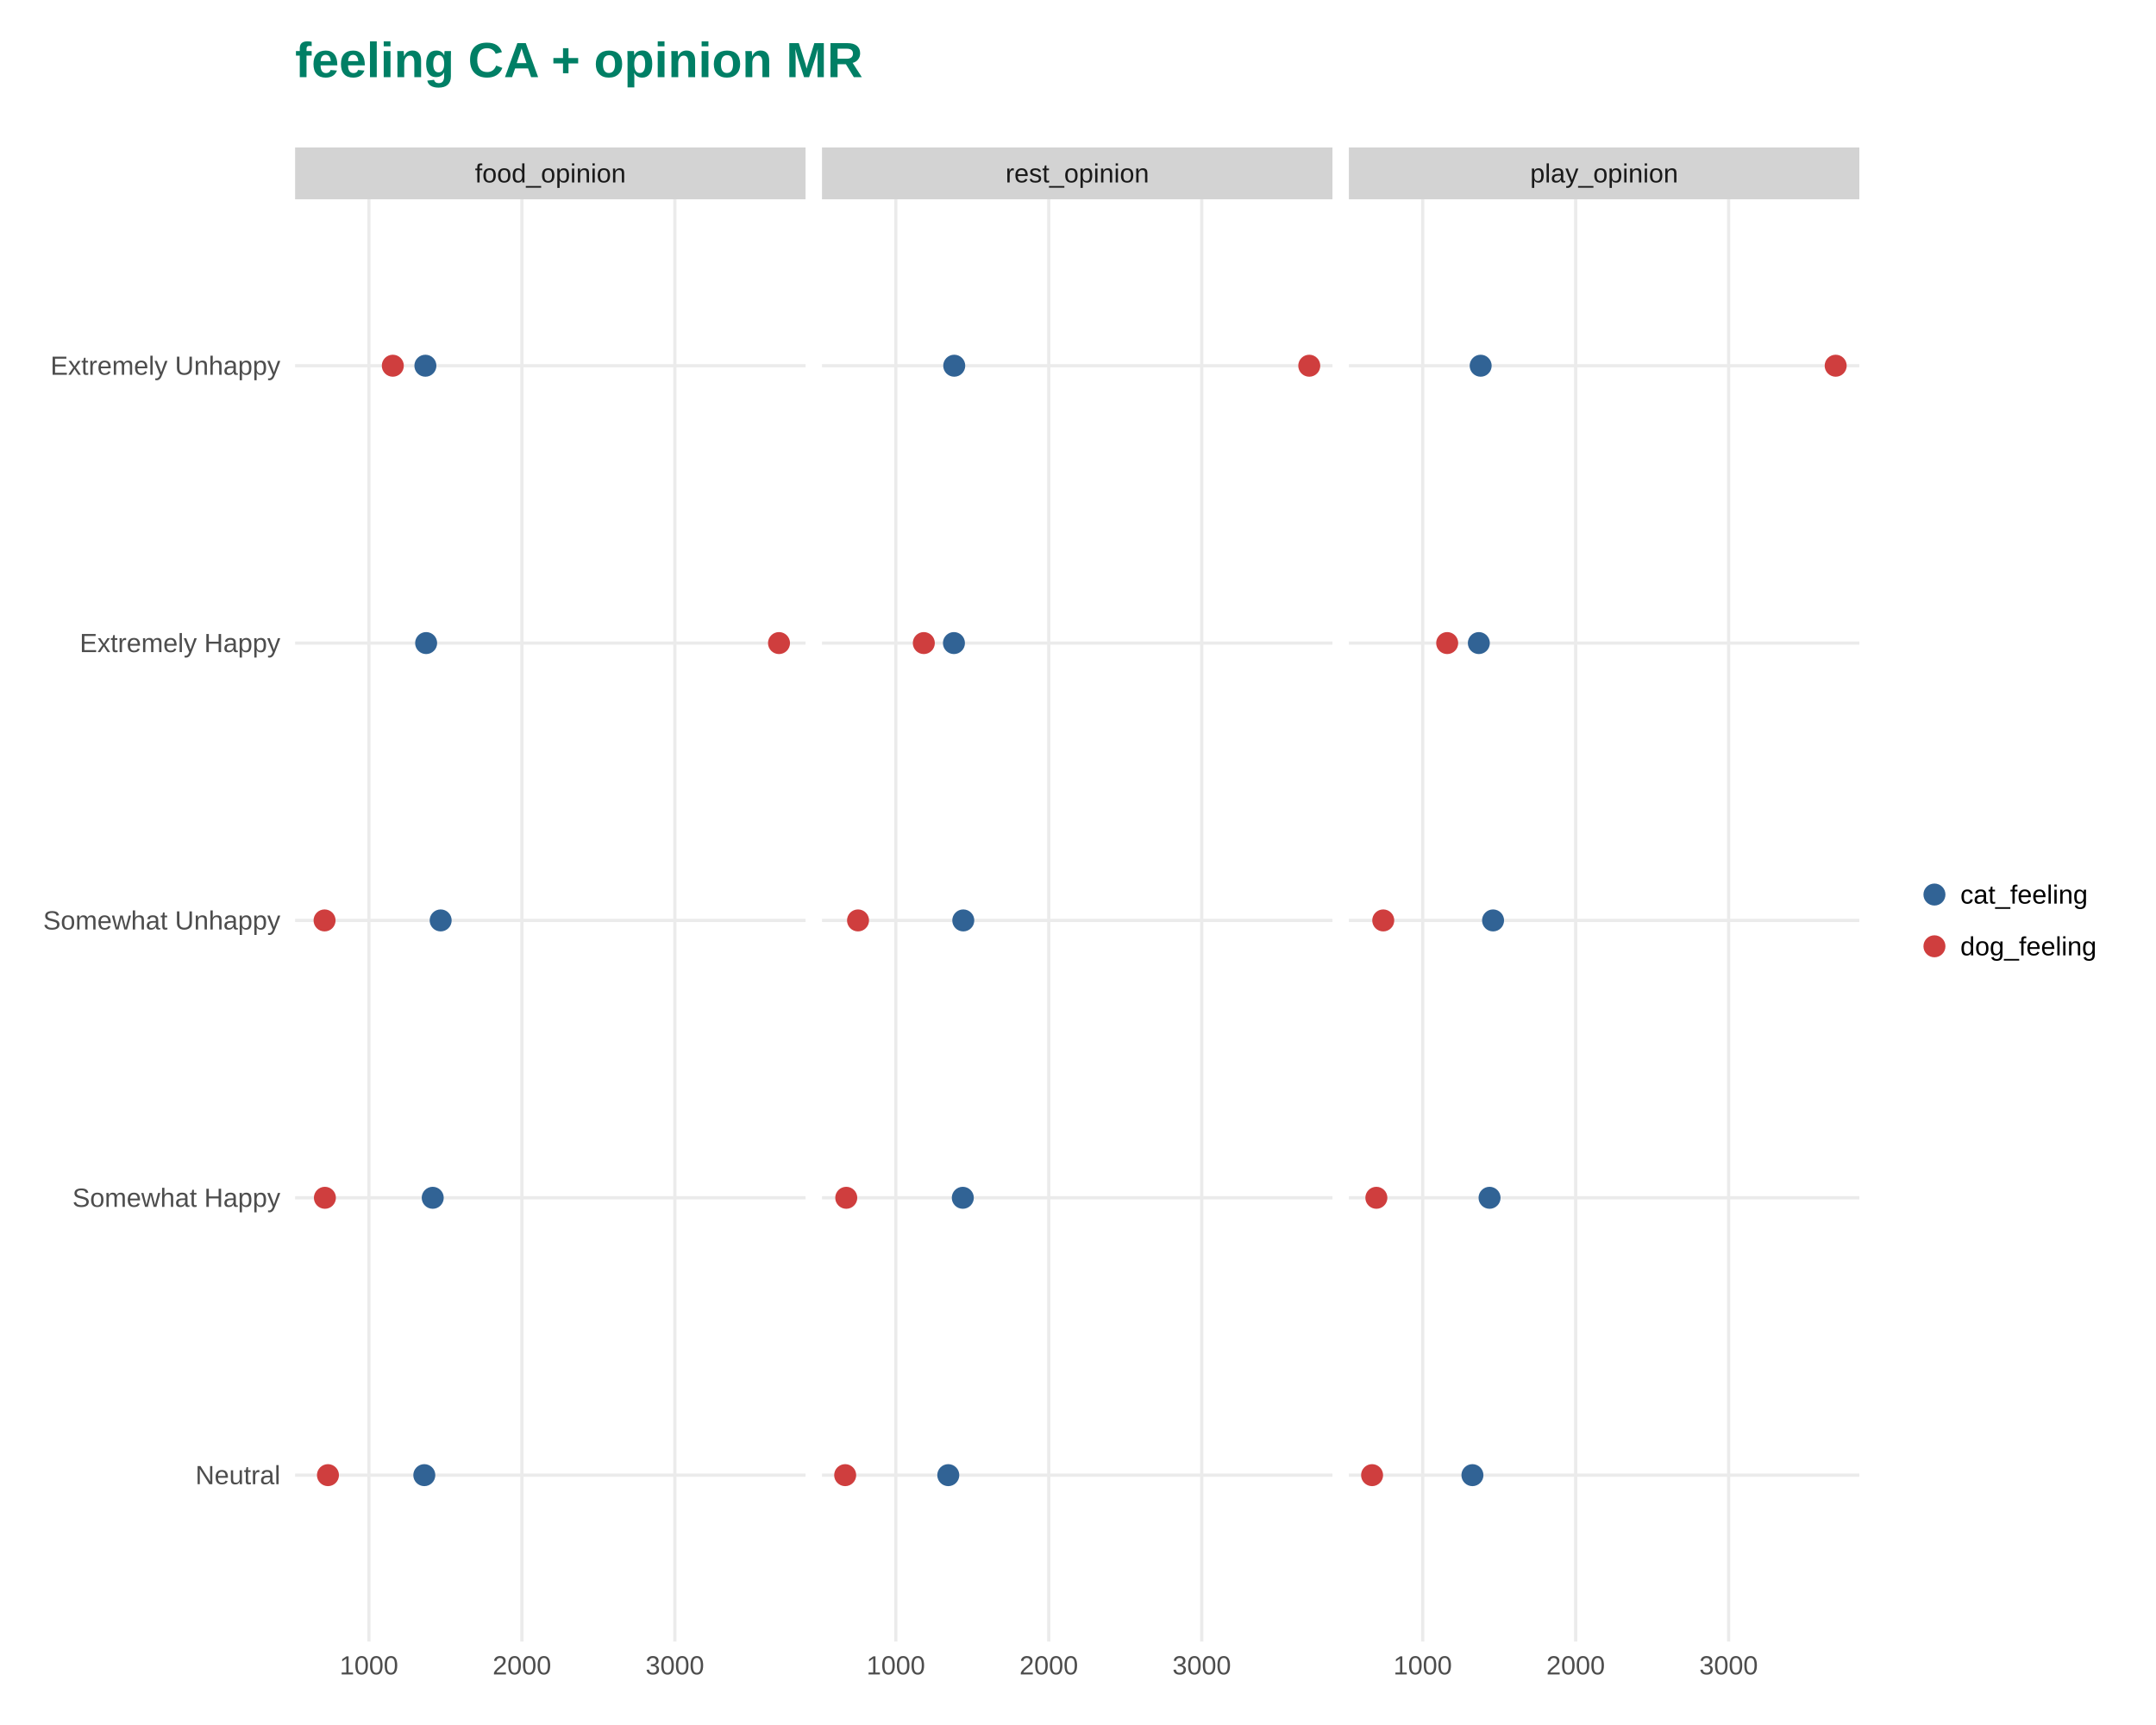
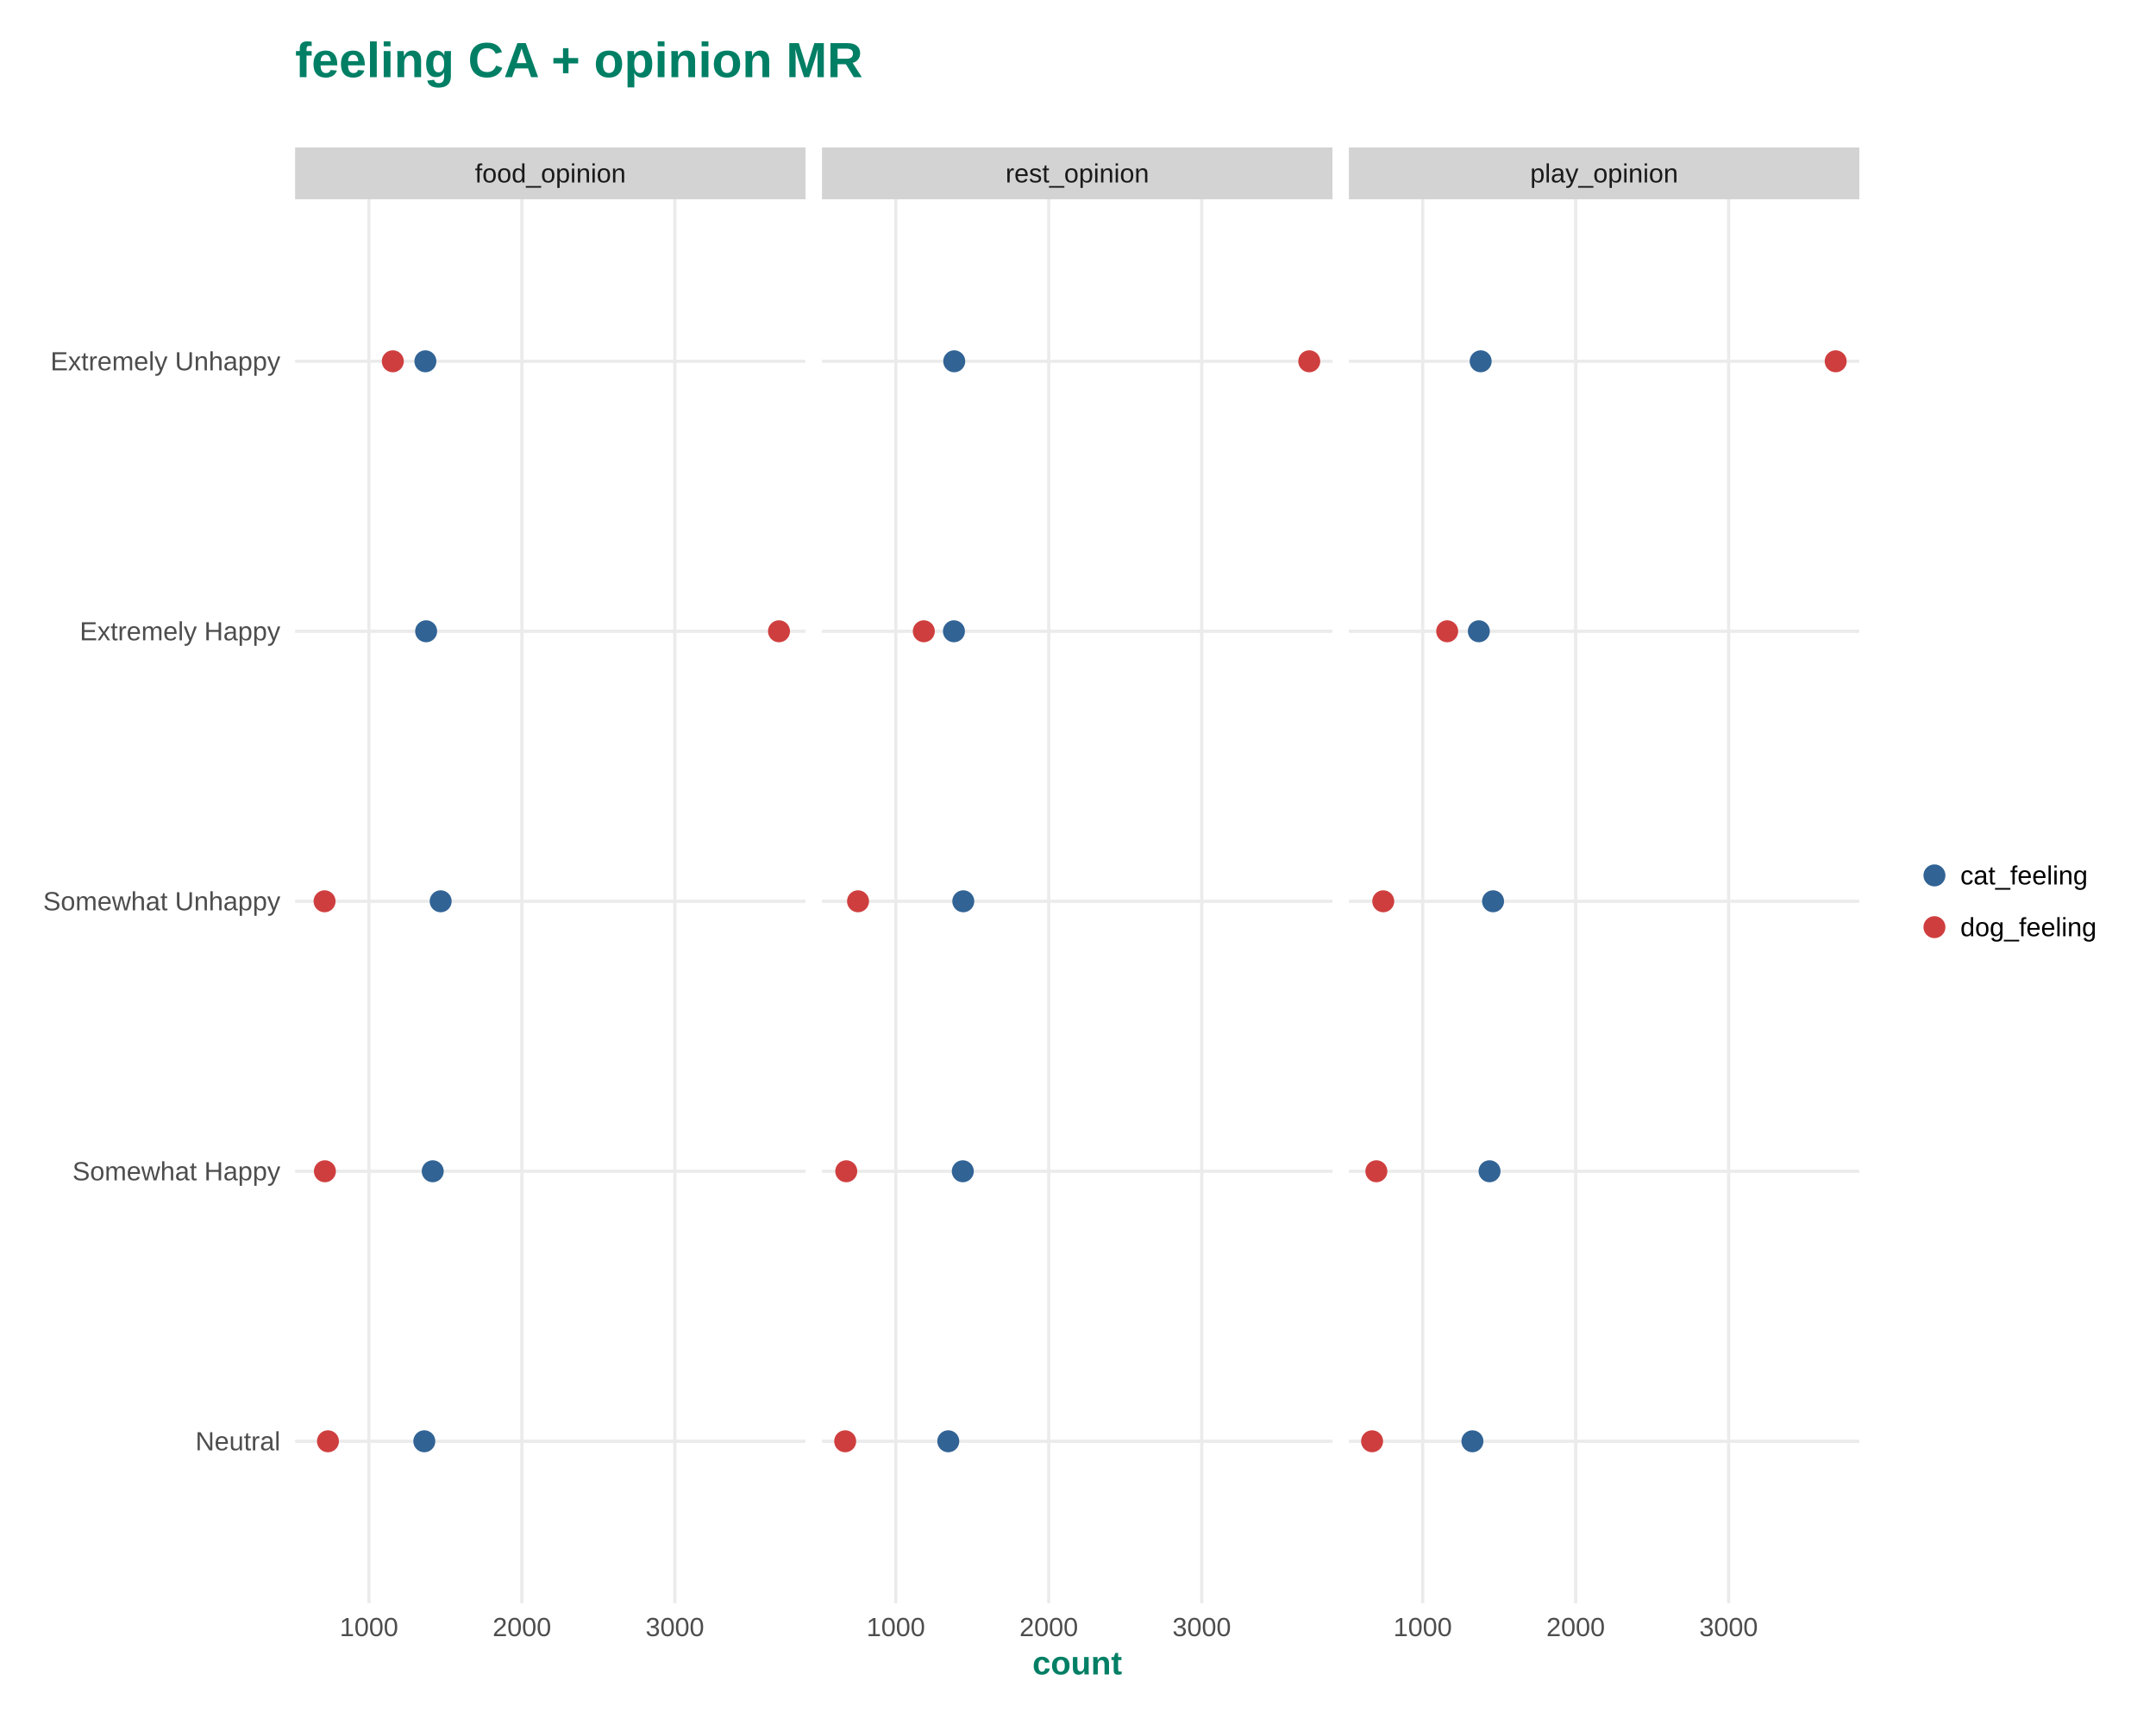
<svg xmlns="http://www.w3.org/2000/svg" viewBox="0 0 720.00 576.00">
  <defs>
    <style type="text/css">
    line, polyline, polygon, path, rect, circle {
      fill: none;
      stroke: #000000;
      stroke-linecap: round;
      stroke-linejoin: round;
      stroke-miterlimit: 10.00;
    }
  </style>
  </defs>
  <rect width="100%" height="100%" style="stroke: none; fill: #FFFFFF;" />
  <defs>
-     <clipPath id="cpOTguNTV8MjY5LjAzfDU0OC4xNHw2Ni41NQ==">
-       <rect x="98.55" y="66.55" width="170.47" height="481.59" />
+     <clipPath id="cpOTguNTV8MjY5LjAzfDUzNS4zNXw2Ni41NQ==">
+       <rect x="98.55" y="66.55" width="170.47" height="468.80" />
    </clipPath>
  </defs>
-   <polyline points="98.55,492.57 269.03,492.57 " style="stroke-width: 1.07; stroke: #EBEBEB; stroke-linecap: butt;" clip-path="url(#cpOTguNTV8MjY5LjAzfDU0OC4xNHw2Ni41NQ==)" />
-   <polyline points="98.55,399.96 269.03,399.96 " style="stroke-width: 1.07; stroke: #EBEBEB; stroke-linecap: butt;" clip-path="url(#cpOTguNTV8MjY5LjAzfDU0OC4xNHw2Ni41NQ==)" />
-   <polyline points="98.55,307.34 269.03,307.34 " style="stroke-width: 1.07; stroke: #EBEBEB; stroke-linecap: butt;" clip-path="url(#cpOTguNTV8MjY5LjAzfDU0OC4xNHw2Ni41NQ==)" />
-   <polyline points="98.55,214.73 269.03,214.73 " style="stroke-width: 1.07; stroke: #EBEBEB; stroke-linecap: butt;" clip-path="url(#cpOTguNTV8MjY5LjAzfDU0OC4xNHw2Ni41NQ==)" />
-   <polyline points="98.55,122.12 269.03,122.12 " style="stroke-width: 1.07; stroke: #EBEBEB; stroke-linecap: butt;" clip-path="url(#cpOTguNTV8MjY5LjAzfDU0OC4xNHw2Ni41NQ==)" />
-   <polyline points="123.21,548.14 123.21,66.55 " style="stroke-width: 1.07; stroke: #EBEBEB; stroke-linecap: butt;" clip-path="url(#cpOTguNTV8MjY5LjAzfDU0OC4xNHw2Ni41NQ==)" />
-   <polyline points="174.29,548.14 174.29,66.55 " style="stroke-width: 1.07; stroke: #EBEBEB; stroke-linecap: butt;" clip-path="url(#cpOTguNTV8MjY5LjAzfDU0OC4xNHw2Ni41NQ==)" />
-   <polyline points="225.37,548.14 225.37,66.55 " style="stroke-width: 1.07; stroke: #EBEBEB; stroke-linecap: butt;" clip-path="url(#cpOTguNTV8MjY5LjAzfDU0OC4xNHw2Ni41NQ==)" />
-   <circle cx="142.31" cy="214.73" r="2.49pt" style="stroke-width: 0.71; stroke: #316395; fill: #316395;" clip-path="url(#cpOTguNTV8MjY5LjAzfDU0OC4xNHw2Ni41NQ==)" />
-   <circle cx="260.15" cy="214.73" r="2.49pt" style="stroke-width: 0.71; stroke: #CF3E3E; fill: #CF3E3E;" clip-path="url(#cpOTguNTV8MjY5LjAzfDU0OC4xNHw2Ni41NQ==)" />
-   <circle cx="144.51" cy="399.96" r="2.49pt" style="stroke-width: 0.71; stroke: #316395; fill: #316395;" clip-path="url(#cpOTguNTV8MjY5LjAzfDU0OC4xNHw2Ni41NQ==)" />
-   <circle cx="108.50" cy="399.96" r="2.49pt" style="stroke-width: 0.71; stroke: #CF3E3E; fill: #CF3E3E;" clip-path="url(#cpOTguNTV8MjY5LjAzfDU0OC4xNHw2Ni41NQ==)" />
-   <circle cx="141.70" cy="492.57" r="2.49pt" style="stroke-width: 0.71; stroke: #316395; fill: #316395;" clip-path="url(#cpOTguNTV8MjY5LjAzfDU0OC4xNHw2Ni41NQ==)" />
-   <circle cx="109.52" cy="492.57" r="2.49pt" style="stroke-width: 0.71; stroke: #CF3E3E; fill: #CF3E3E;" clip-path="url(#cpOTguNTV8MjY5LjAzfDU0OC4xNHw2Ni41NQ==)" />
-   <circle cx="147.16" cy="307.34" r="2.49pt" style="stroke-width: 0.71; stroke: #316395; fill: #316395;" clip-path="url(#cpOTguNTV8MjY5LjAzfDU0OC4xNHw2Ni41NQ==)" />
-   <circle cx="108.39" cy="307.34" r="2.49pt" style="stroke-width: 0.71; stroke: #CF3E3E; fill: #CF3E3E;" clip-path="url(#cpOTguNTV8MjY5LjAzfDU0OC4xNHw2Ni41NQ==)" />
-   <circle cx="142.06" cy="122.12" r="2.49pt" style="stroke-width: 0.71; stroke: #316395; fill: #316395;" clip-path="url(#cpOTguNTV8MjY5LjAzfDU0OC4xNHw2Ni41NQ==)" />
-   <circle cx="131.18" cy="122.12" r="2.49pt" style="stroke-width: 0.71; stroke: #CF3E3E; fill: #CF3E3E;" clip-path="url(#cpOTguNTV8MjY5LjAzfDU0OC4xNHw2Ni41NQ==)" />
+   <polyline points="98.55,481.26 269.03,481.26 " style="stroke-width: 1.07; stroke: #EBEBEB; stroke-linecap: butt;" clip-path="url(#cpOTguNTV8MjY5LjAzfDUzNS4zNXw2Ni41NQ==)" />
+   <polyline points="98.55,391.10 269.03,391.10 " style="stroke-width: 1.07; stroke: #EBEBEB; stroke-linecap: butt;" clip-path="url(#cpOTguNTV8MjY5LjAzfDUzNS4zNXw2Ni41NQ==)" />
+   <polyline points="98.55,300.95 269.03,300.95 " style="stroke-width: 1.07; stroke: #EBEBEB; stroke-linecap: butt;" clip-path="url(#cpOTguNTV8MjY5LjAzfDUzNS4zNXw2Ni41NQ==)" />
+   <polyline points="98.55,210.79 269.03,210.79 " style="stroke-width: 1.07; stroke: #EBEBEB; stroke-linecap: butt;" clip-path="url(#cpOTguNTV8MjY5LjAzfDUzNS4zNXw2Ni41NQ==)" />
+   <polyline points="98.55,120.64 269.03,120.64 " style="stroke-width: 1.07; stroke: #EBEBEB; stroke-linecap: butt;" clip-path="url(#cpOTguNTV8MjY5LjAzfDUzNS4zNXw2Ni41NQ==)" />
+   <polyline points="123.21,535.35 123.21,66.55 " style="stroke-width: 1.07; stroke: #EBEBEB; stroke-linecap: butt;" clip-path="url(#cpOTguNTV8MjY5LjAzfDUzNS4zNXw2Ni41NQ==)" />
+   <polyline points="174.29,535.35 174.29,66.55 " style="stroke-width: 1.07; stroke: #EBEBEB; stroke-linecap: butt;" clip-path="url(#cpOTguNTV8MjY5LjAzfDUzNS4zNXw2Ni41NQ==)" />
+   <polyline points="225.37,535.35 225.37,66.55 " style="stroke-width: 1.07; stroke: #EBEBEB; stroke-linecap: butt;" clip-path="url(#cpOTguNTV8MjY5LjAzfDUzNS4zNXw2Ni41NQ==)" />
+   <circle cx="142.31" cy="210.79" r="2.49pt" style="stroke-width: 0.71; stroke: #316395; fill: #316395;" clip-path="url(#cpOTguNTV8MjY5LjAzfDUzNS4zNXw2Ni41NQ==)" />
+   <circle cx="260.15" cy="210.79" r="2.49pt" style="stroke-width: 0.71; stroke: #CF3E3E; fill: #CF3E3E;" clip-path="url(#cpOTguNTV8MjY5LjAzfDUzNS4zNXw2Ni41NQ==)" />
+   <circle cx="144.51" cy="391.10" r="2.49pt" style="stroke-width: 0.71; stroke: #316395; fill: #316395;" clip-path="url(#cpOTguNTV8MjY5LjAzfDUzNS4zNXw2Ni41NQ==)" />
+   <circle cx="108.50" cy="391.10" r="2.49pt" style="stroke-width: 0.71; stroke: #CF3E3E; fill: #CF3E3E;" clip-path="url(#cpOTguNTV8MjY5LjAzfDUzNS4zNXw2Ni41NQ==)" />
+   <circle cx="141.70" cy="481.26" r="2.49pt" style="stroke-width: 0.71; stroke: #316395; fill: #316395;" clip-path="url(#cpOTguNTV8MjY5LjAzfDUzNS4zNXw2Ni41NQ==)" />
+   <circle cx="109.52" cy="481.26" r="2.49pt" style="stroke-width: 0.71; stroke: #CF3E3E; fill: #CF3E3E;" clip-path="url(#cpOTguNTV8MjY5LjAzfDUzNS4zNXw2Ni41NQ==)" />
+   <circle cx="147.16" cy="300.95" r="2.49pt" style="stroke-width: 0.71; stroke: #316395; fill: #316395;" clip-path="url(#cpOTguNTV8MjY5LjAzfDUzNS4zNXw2Ni41NQ==)" />
+   <circle cx="108.39" cy="300.95" r="2.49pt" style="stroke-width: 0.71; stroke: #CF3E3E; fill: #CF3E3E;" clip-path="url(#cpOTguNTV8MjY5LjAzfDUzNS4zNXw2Ni41NQ==)" />
+   <circle cx="142.06" cy="120.64" r="2.49pt" style="stroke-width: 0.71; stroke: #316395; fill: #316395;" clip-path="url(#cpOTguNTV8MjY5LjAzfDUzNS4zNXw2Ni41NQ==)" />
+   <circle cx="131.18" cy="120.64" r="2.49pt" style="stroke-width: 0.71; stroke: #CF3E3E; fill: #CF3E3E;" clip-path="url(#cpOTguNTV8MjY5LjAzfDUzNS4zNXw2Ni41NQ==)" />
  <defs>
    <clipPath id="cpMC4wMHw3MjAuMDB8NTc2LjAwfDAuMDA=">
      <rect x="0.00" y="0.00" width="720.00" height="576.00" />
    </clipPath>
  </defs>
  <defs>
-     <clipPath id="cpMjc0LjUwfDQ0NC45OHw1NDguMTR8NjYuNTU=">
-       <rect x="274.50" y="66.55" width="170.47" height="481.59" />
+     <clipPath id="cpMjc0LjUwfDQ0NC45OHw1MzUuMzV8NjYuNTU=">
+       <rect x="274.50" y="66.55" width="170.47" height="468.80" />
    </clipPath>
  </defs>
-   <polyline points="274.50,492.57 444.98,492.57 " style="stroke-width: 1.07; stroke: #EBEBEB; stroke-linecap: butt;" clip-path="url(#cpMjc0LjUwfDQ0NC45OHw1NDguMTR8NjYuNTU=)" />
-   <polyline points="274.50,399.96 444.98,399.96 " style="stroke-width: 1.07; stroke: #EBEBEB; stroke-linecap: butt;" clip-path="url(#cpMjc0LjUwfDQ0NC45OHw1NDguMTR8NjYuNTU=)" />
-   <polyline points="274.50,307.34 444.98,307.34 " style="stroke-width: 1.07; stroke: #EBEBEB; stroke-linecap: butt;" clip-path="url(#cpMjc0LjUwfDQ0NC45OHw1NDguMTR8NjYuNTU=)" />
-   <polyline points="274.50,214.73 444.98,214.73 " style="stroke-width: 1.07; stroke: #EBEBEB; stroke-linecap: butt;" clip-path="url(#cpMjc0LjUwfDQ0NC45OHw1NDguMTR8NjYuNTU=)" />
-   <polyline points="274.50,122.12 444.98,122.12 " style="stroke-width: 1.07; stroke: #EBEBEB; stroke-linecap: butt;" clip-path="url(#cpMjc0LjUwfDQ0NC45OHw1NDguMTR8NjYuNTU=)" />
-   <polyline points="299.16,548.14 299.16,66.55 " style="stroke-width: 1.07; stroke: #EBEBEB; stroke-linecap: butt;" clip-path="url(#cpMjc0LjUwfDQ0NC45OHw1NDguMTR8NjYuNTU=)" />
-   <polyline points="350.24,548.14 350.24,66.55 " style="stroke-width: 1.07; stroke: #EBEBEB; stroke-linecap: butt;" clip-path="url(#cpMjc0LjUwfDQ0NC45OHw1NDguMTR8NjYuNTU=)" />
-   <polyline points="401.32,548.14 401.32,66.55 " style="stroke-width: 1.07; stroke: #EBEBEB; stroke-linecap: butt;" clip-path="url(#cpMjc0LjUwfDQ0NC45OHw1NDguMTR8NjYuNTU=)" />
-   <circle cx="318.57" cy="214.73" r="2.49pt" style="stroke-width: 0.71; stroke: #316395; fill: #316395;" clip-path="url(#cpMjc0LjUwfDQ0NC45OHw1NDguMTR8NjYuNTU=)" />
-   <circle cx="308.51" cy="214.73" r="2.49pt" style="stroke-width: 0.71; stroke: #CF3E3E; fill: #CF3E3E;" clip-path="url(#cpMjc0LjUwfDQ0NC45OHw1NDguMTR8NjYuNTU=)" />
-   <circle cx="321.53" cy="399.96" r="2.49pt" style="stroke-width: 0.71; stroke: #316395; fill: #316395;" clip-path="url(#cpMjc0LjUwfDQ0NC45OHw1NDguMTR8NjYuNTU=)" />
-   <circle cx="282.61" cy="399.96" r="2.49pt" style="stroke-width: 0.71; stroke: #CF3E3E; fill: #CF3E3E;" clip-path="url(#cpMjc0LjUwfDQ0NC45OHw1NDguMTR8NjYuNTU=)" />
-   <circle cx="316.68" cy="492.57" r="2.49pt" style="stroke-width: 0.71; stroke: #316395; fill: #316395;" clip-path="url(#cpMjc0LjUwfDQ0NC45OHw1NDguMTR8NjYuNTU=)" />
-   <circle cx="282.25" cy="492.57" r="2.49pt" style="stroke-width: 0.71; stroke: #CF3E3E; fill: #CF3E3E;" clip-path="url(#cpMjc0LjUwfDQ0NC45OHw1NDguMTR8NjYuNTU=)" />
-   <circle cx="321.69" cy="307.34" r="2.49pt" style="stroke-width: 0.71; stroke: #316395; fill: #316395;" clip-path="url(#cpMjc0LjUwfDQ0NC45OHw1NDguMTR8NjYuNTU=)" />
-   <circle cx="286.54" cy="307.34" r="2.49pt" style="stroke-width: 0.71; stroke: #CF3E3E; fill: #CF3E3E;" clip-path="url(#cpMjc0LjUwfDQ0NC45OHw1NDguMTR8NjYuNTU=)" />
-   <circle cx="318.67" cy="122.12" r="2.49pt" style="stroke-width: 0.71; stroke: #316395; fill: #316395;" clip-path="url(#cpMjc0LjUwfDQ0NC45OHw1NDguMTR8NjYuNTU=)" />
-   <circle cx="437.23" cy="122.12" r="2.49pt" style="stroke-width: 0.71; stroke: #CF3E3E; fill: #CF3E3E;" clip-path="url(#cpMjc0LjUwfDQ0NC45OHw1NDguMTR8NjYuNTU=)" />
+   <polyline points="274.50,481.26 444.98,481.26 " style="stroke-width: 1.07; stroke: #EBEBEB; stroke-linecap: butt;" clip-path="url(#cpMjc0LjUwfDQ0NC45OHw1MzUuMzV8NjYuNTU=)" />
+   <polyline points="274.50,391.10 444.98,391.10 " style="stroke-width: 1.07; stroke: #EBEBEB; stroke-linecap: butt;" clip-path="url(#cpMjc0LjUwfDQ0NC45OHw1MzUuMzV8NjYuNTU=)" />
+   <polyline points="274.50,300.95 444.98,300.95 " style="stroke-width: 1.07; stroke: #EBEBEB; stroke-linecap: butt;" clip-path="url(#cpMjc0LjUwfDQ0NC45OHw1MzUuMzV8NjYuNTU=)" />
+   <polyline points="274.50,210.79 444.98,210.79 " style="stroke-width: 1.07; stroke: #EBEBEB; stroke-linecap: butt;" clip-path="url(#cpMjc0LjUwfDQ0NC45OHw1MzUuMzV8NjYuNTU=)" />
+   <polyline points="274.50,120.64 444.98,120.64 " style="stroke-width: 1.07; stroke: #EBEBEB; stroke-linecap: butt;" clip-path="url(#cpMjc0LjUwfDQ0NC45OHw1MzUuMzV8NjYuNTU=)" />
+   <polyline points="299.16,535.35 299.16,66.55 " style="stroke-width: 1.07; stroke: #EBEBEB; stroke-linecap: butt;" clip-path="url(#cpMjc0LjUwfDQ0NC45OHw1MzUuMzV8NjYuNTU=)" />
+   <polyline points="350.24,535.35 350.24,66.55 " style="stroke-width: 1.07; stroke: #EBEBEB; stroke-linecap: butt;" clip-path="url(#cpMjc0LjUwfDQ0NC45OHw1MzUuMzV8NjYuNTU=)" />
+   <polyline points="401.32,535.35 401.32,66.55 " style="stroke-width: 1.07; stroke: #EBEBEB; stroke-linecap: butt;" clip-path="url(#cpMjc0LjUwfDQ0NC45OHw1MzUuMzV8NjYuNTU=)" />
+   <circle cx="318.57" cy="210.79" r="2.49pt" style="stroke-width: 0.71; stroke: #316395; fill: #316395;" clip-path="url(#cpMjc0LjUwfDQ0NC45OHw1MzUuMzV8NjYuNTU=)" />
+   <circle cx="308.51" cy="210.79" r="2.49pt" style="stroke-width: 0.71; stroke: #CF3E3E; fill: #CF3E3E;" clip-path="url(#cpMjc0LjUwfDQ0NC45OHw1MzUuMzV8NjYuNTU=)" />
+   <circle cx="321.53" cy="391.10" r="2.49pt" style="stroke-width: 0.71; stroke: #316395; fill: #316395;" clip-path="url(#cpMjc0LjUwfDQ0NC45OHw1MzUuMzV8NjYuNTU=)" />
+   <circle cx="282.61" cy="391.10" r="2.49pt" style="stroke-width: 0.71; stroke: #CF3E3E; fill: #CF3E3E;" clip-path="url(#cpMjc0LjUwfDQ0NC45OHw1MzUuMzV8NjYuNTU=)" />
+   <circle cx="316.68" cy="481.26" r="2.49pt" style="stroke-width: 0.71; stroke: #316395; fill: #316395;" clip-path="url(#cpMjc0LjUwfDQ0NC45OHw1MzUuMzV8NjYuNTU=)" />
+   <circle cx="282.25" cy="481.26" r="2.49pt" style="stroke-width: 0.71; stroke: #CF3E3E; fill: #CF3E3E;" clip-path="url(#cpMjc0LjUwfDQ0NC45OHw1MzUuMzV8NjYuNTU=)" />
+   <circle cx="321.69" cy="300.95" r="2.49pt" style="stroke-width: 0.71; stroke: #316395; fill: #316395;" clip-path="url(#cpMjc0LjUwfDQ0NC45OHw1MzUuMzV8NjYuNTU=)" />
+   <circle cx="286.54" cy="300.95" r="2.49pt" style="stroke-width: 0.71; stroke: #CF3E3E; fill: #CF3E3E;" clip-path="url(#cpMjc0LjUwfDQ0NC45OHw1MzUuMzV8NjYuNTU=)" />
+   <circle cx="318.67" cy="120.64" r="2.49pt" style="stroke-width: 0.71; stroke: #316395; fill: #316395;" clip-path="url(#cpMjc0LjUwfDQ0NC45OHw1MzUuMzV8NjYuNTU=)" />
+   <circle cx="437.23" cy="120.64" r="2.49pt" style="stroke-width: 0.71; stroke: #CF3E3E; fill: #CF3E3E;" clip-path="url(#cpMjc0LjUwfDQ0NC45OHw1MzUuMzV8NjYuNTU=)" />
  <defs>
    <clipPath id="cpMC4wMHw3MjAuMDB8NTc2LjAwfDAuMDA=">
      <rect x="0.00" y="0.00" width="720.00" height="576.00" />
    </clipPath>
  </defs>
  <defs>
-     <clipPath id="cpNDUwLjQ2fDYyMC45M3w1NDguMTR8NjYuNTU=">
-       <rect x="450.46" y="66.55" width="170.47" height="481.59" />
+     <clipPath id="cpNDUwLjQ2fDYyMC45M3w1MzUuMzV8NjYuNTU=">
+       <rect x="450.46" y="66.55" width="170.47" height="468.80" />
    </clipPath>
  </defs>
-   <polyline points="450.46,492.57 620.93,492.57 " style="stroke-width: 1.07; stroke: #EBEBEB; stroke-linecap: butt;" clip-path="url(#cpNDUwLjQ2fDYyMC45M3w1NDguMTR8NjYuNTU=)" />
-   <polyline points="450.46,399.96 620.93,399.96 " style="stroke-width: 1.07; stroke: #EBEBEB; stroke-linecap: butt;" clip-path="url(#cpNDUwLjQ2fDYyMC45M3w1NDguMTR8NjYuNTU=)" />
-   <polyline points="450.46,307.34 620.93,307.34 " style="stroke-width: 1.07; stroke: #EBEBEB; stroke-linecap: butt;" clip-path="url(#cpNDUwLjQ2fDYyMC45M3w1NDguMTR8NjYuNTU=)" />
-   <polyline points="450.46,214.73 620.93,214.73 " style="stroke-width: 1.07; stroke: #EBEBEB; stroke-linecap: butt;" clip-path="url(#cpNDUwLjQ2fDYyMC45M3w1NDguMTR8NjYuNTU=)" />
-   <polyline points="450.46,122.12 620.93,122.12 " style="stroke-width: 1.07; stroke: #EBEBEB; stroke-linecap: butt;" clip-path="url(#cpNDUwLjQ2fDYyMC45M3w1NDguMTR8NjYuNTU=)" />
-   <polyline points="475.12,548.14 475.12,66.55 " style="stroke-width: 1.07; stroke: #EBEBEB; stroke-linecap: butt;" clip-path="url(#cpNDUwLjQ2fDYyMC45M3w1NDguMTR8NjYuNTU=)" />
-   <polyline points="526.20,548.14 526.20,66.55 " style="stroke-width: 1.07; stroke: #EBEBEB; stroke-linecap: butt;" clip-path="url(#cpNDUwLjQ2fDYyMC45M3w1NDguMTR8NjYuNTU=)" />
-   <polyline points="577.28,548.14 577.28,66.55 " style="stroke-width: 1.07; stroke: #EBEBEB; stroke-linecap: butt;" clip-path="url(#cpNDUwLjQ2fDYyMC45M3w1NDguMTR8NjYuNTU=)" />
-   <circle cx="493.86" cy="214.73" r="2.49pt" style="stroke-width: 0.71; stroke: #316395; fill: #316395;" clip-path="url(#cpNDUwLjQ2fDYyMC45M3w1NDguMTR8NjYuNTU=)" />
-   <circle cx="483.29" cy="214.73" r="2.49pt" style="stroke-width: 0.71; stroke: #CF3E3E; fill: #CF3E3E;" clip-path="url(#cpNDUwLjQ2fDYyMC45M3w1NDguMTR8NjYuNTU=)" />
-   <circle cx="497.44" cy="399.96" r="2.49pt" style="stroke-width: 0.71; stroke: #316395; fill: #316395;" clip-path="url(#cpNDUwLjQ2fDYyMC45M3w1NDguMTR8NjYuNTU=)" />
-   <circle cx="459.64" cy="399.96" r="2.49pt" style="stroke-width: 0.71; stroke: #CF3E3E; fill: #CF3E3E;" clip-path="url(#cpNDUwLjQ2fDYyMC45M3w1NDguMTR8NjYuNTU=)" />
-   <circle cx="491.72" cy="492.57" r="2.49pt" style="stroke-width: 0.71; stroke: #316395; fill: #316395;" clip-path="url(#cpNDUwLjQ2fDYyMC45M3w1NDguMTR8NjYuNTU=)" />
-   <circle cx="458.21" cy="492.57" r="2.49pt" style="stroke-width: 0.71; stroke: #CF3E3E; fill: #CF3E3E;" clip-path="url(#cpNDUwLjQ2fDYyMC45M3w1NDguMTR8NjYuNTU=)" />
-   <circle cx="498.61" cy="307.34" r="2.49pt" style="stroke-width: 0.71; stroke: #316395; fill: #316395;" clip-path="url(#cpNDUwLjQ2fDYyMC45M3w1NDguMTR8NjYuNTU=)" />
-   <circle cx="461.94" cy="307.34" r="2.49pt" style="stroke-width: 0.71; stroke: #CF3E3E; fill: #CF3E3E;" clip-path="url(#cpNDUwLjQ2fDYyMC45M3w1NDguMTR8NjYuNTU=)" />
-   <circle cx="494.47" cy="122.12" r="2.49pt" style="stroke-width: 0.71; stroke: #316395; fill: #316395;" clip-path="url(#cpNDUwLjQ2fDYyMC45M3w1NDguMTR8NjYuNTU=)" />
-   <circle cx="613.03" cy="122.12" r="2.49pt" style="stroke-width: 0.71; stroke: #CF3E3E; fill: #CF3E3E;" clip-path="url(#cpNDUwLjQ2fDYyMC45M3w1NDguMTR8NjYuNTU=)" />
+   <polyline points="450.46,481.26 620.93,481.26 " style="stroke-width: 1.07; stroke: #EBEBEB; stroke-linecap: butt;" clip-path="url(#cpNDUwLjQ2fDYyMC45M3w1MzUuMzV8NjYuNTU=)" />
+   <polyline points="450.46,391.10 620.93,391.10 " style="stroke-width: 1.07; stroke: #EBEBEB; stroke-linecap: butt;" clip-path="url(#cpNDUwLjQ2fDYyMC45M3w1MzUuMzV8NjYuNTU=)" />
+   <polyline points="450.46,300.95 620.93,300.95 " style="stroke-width: 1.07; stroke: #EBEBEB; stroke-linecap: butt;" clip-path="url(#cpNDUwLjQ2fDYyMC45M3w1MzUuMzV8NjYuNTU=)" />
+   <polyline points="450.46,210.79 620.93,210.79 " style="stroke-width: 1.07; stroke: #EBEBEB; stroke-linecap: butt;" clip-path="url(#cpNDUwLjQ2fDYyMC45M3w1MzUuMzV8NjYuNTU=)" />
+   <polyline points="450.46,120.64 620.93,120.64 " style="stroke-width: 1.07; stroke: #EBEBEB; stroke-linecap: butt;" clip-path="url(#cpNDUwLjQ2fDYyMC45M3w1MzUuMzV8NjYuNTU=)" />
+   <polyline points="475.12,535.35 475.12,66.55 " style="stroke-width: 1.07; stroke: #EBEBEB; stroke-linecap: butt;" clip-path="url(#cpNDUwLjQ2fDYyMC45M3w1MzUuMzV8NjYuNTU=)" />
+   <polyline points="526.20,535.35 526.20,66.55 " style="stroke-width: 1.07; stroke: #EBEBEB; stroke-linecap: butt;" clip-path="url(#cpNDUwLjQ2fDYyMC45M3w1MzUuMzV8NjYuNTU=)" />
+   <polyline points="577.28,535.35 577.28,66.55 " style="stroke-width: 1.07; stroke: #EBEBEB; stroke-linecap: butt;" clip-path="url(#cpNDUwLjQ2fDYyMC45M3w1MzUuMzV8NjYuNTU=)" />
+   <circle cx="493.86" cy="210.79" r="2.49pt" style="stroke-width: 0.71; stroke: #316395; fill: #316395;" clip-path="url(#cpNDUwLjQ2fDYyMC45M3w1MzUuMzV8NjYuNTU=)" />
+   <circle cx="483.29" cy="210.79" r="2.49pt" style="stroke-width: 0.71; stroke: #CF3E3E; fill: #CF3E3E;" clip-path="url(#cpNDUwLjQ2fDYyMC45M3w1MzUuMzV8NjYuNTU=)" />
+   <circle cx="497.44" cy="391.10" r="2.49pt" style="stroke-width: 0.71; stroke: #316395; fill: #316395;" clip-path="url(#cpNDUwLjQ2fDYyMC45M3w1MzUuMzV8NjYuNTU=)" />
+   <circle cx="459.64" cy="391.10" r="2.49pt" style="stroke-width: 0.71; stroke: #CF3E3E; fill: #CF3E3E;" clip-path="url(#cpNDUwLjQ2fDYyMC45M3w1MzUuMzV8NjYuNTU=)" />
+   <circle cx="491.72" cy="481.26" r="2.49pt" style="stroke-width: 0.71; stroke: #316395; fill: #316395;" clip-path="url(#cpNDUwLjQ2fDYyMC45M3w1MzUuMzV8NjYuNTU=)" />
+   <circle cx="458.21" cy="481.26" r="2.49pt" style="stroke-width: 0.71; stroke: #CF3E3E; fill: #CF3E3E;" clip-path="url(#cpNDUwLjQ2fDYyMC45M3w1MzUuMzV8NjYuNTU=)" />
+   <circle cx="498.61" cy="300.95" r="2.49pt" style="stroke-width: 0.71; stroke: #316395; fill: #316395;" clip-path="url(#cpNDUwLjQ2fDYyMC45M3w1MzUuMzV8NjYuNTU=)" />
+   <circle cx="461.94" cy="300.95" r="2.49pt" style="stroke-width: 0.71; stroke: #CF3E3E; fill: #CF3E3E;" clip-path="url(#cpNDUwLjQ2fDYyMC45M3w1MzUuMzV8NjYuNTU=)" />
+   <circle cx="494.47" cy="120.64" r="2.49pt" style="stroke-width: 0.71; stroke: #316395; fill: #316395;" clip-path="url(#cpNDUwLjQ2fDYyMC45M3w1MzUuMzV8NjYuNTU=)" />
+   <circle cx="613.03" cy="120.64" r="2.49pt" style="stroke-width: 0.71; stroke: #CF3E3E; fill: #CF3E3E;" clip-path="url(#cpNDUwLjQ2fDYyMC45M3w1MzUuMzV8NjYuNTU=)" />
  <defs>
    <clipPath id="cpMC4wMHw3MjAuMDB8NTc2LjAwfDAuMDA=">
      <rect x="0.00" y="0.00" width="720.00" height="576.00" />
    </clipPath>
  </defs>
  <defs>
    <clipPath id="cpOTguNTV8MjY5LjAzfDY2LjU1fDQ5LjI1">
      <rect x="98.55" y="49.25" width="170.47" height="17.30" />
    </clipPath>
  </defs>
  <rect x="98.55" y="49.25" width="170.47" height="17.30" style="stroke-width: 1.07; stroke: none; fill: #D3D3D3;" clip-path="url(#cpOTguNTV8MjY5LjAzfDY2LjU1fDQ5LjI1)" />
  <g clip-path="url(#cpOTguNTV8MjY5LjAzfDY2LjU1fDQ5LjI1)">
    <text x="158.61" y="60.92" style="font-size: 8.80px; fill: #1A1A1A; font-family: Liberation Sans;" textLength="50.36px" lengthAdjust="spacingAndGlyphs">food_opinion</text>
  </g>
  <defs>
    <clipPath id="cpMC4wMHw3MjAuMDB8NTc2LjAwfDAuMDA=">
      <rect x="0.00" y="0.00" width="720.00" height="576.00" />
    </clipPath>
  </defs>
  <defs>
    <clipPath id="cpMjc0LjUwfDQ0NC45OHw2Ni41NXw0OS4yNQ==">
      <rect x="274.50" y="49.25" width="170.47" height="17.30" />
    </clipPath>
  </defs>
  <rect x="274.50" y="49.25" width="170.47" height="17.30" style="stroke-width: 1.07; stroke: none; fill: #D3D3D3;" clip-path="url(#cpMjc0LjUwfDQ0NC45OHw2Ni41NXw0OS4yNQ==)" />
  <g clip-path="url(#cpMjc0LjUwfDQ0NC45OHw2Ni41NXw0OS4yNQ==)">
    <text x="335.79" y="60.92" style="font-size: 8.80px; fill: #1A1A1A; font-family: Liberation Sans;" textLength="47.91px" lengthAdjust="spacingAndGlyphs">rest_opinion</text>
  </g>
  <defs>
    <clipPath id="cpMC4wMHw3MjAuMDB8NTc2LjAwfDAuMDA=">
      <rect x="0.00" y="0.00" width="720.00" height="576.00" />
    </clipPath>
  </defs>
  <defs>
    <clipPath id="cpNDUwLjQ2fDYyMC45M3w2Ni41NXw0OS4yNQ==">
      <rect x="450.46" y="49.25" width="170.47" height="17.30" />
    </clipPath>
  </defs>
  <rect x="450.46" y="49.25" width="170.47" height="17.30" style="stroke-width: 1.07; stroke: none; fill: #D3D3D3;" clip-path="url(#cpNDUwLjQ2fDYyMC45M3w2Ni41NXw0OS4yNQ==)" />
  <g clip-path="url(#cpNDUwLjQ2fDYyMC45M3w2Ni41NXw0OS4yNQ==)">
    <text x="511.00" y="60.92" style="font-size: 8.80px; fill: #1A1A1A; font-family: Liberation Sans;" textLength="49.39px" lengthAdjust="spacingAndGlyphs">play_opinion</text>
  </g>
  <defs>
    <clipPath id="cpMC4wMHw3MjAuMDB8NTc2LjAwfDAuMDA=">
      <rect x="0.00" y="0.00" width="720.00" height="576.00" />
    </clipPath>
  </defs>
  <g clip-path="url(#cpMC4wMHw3MjAuMDB8NTc2LjAwfDAuMDA=)">
-     <text x="113.43" y="559.12" style="font-size: 8.80px; fill: #4D4D4D; font-family: Liberation Sans;" textLength="19.56px" lengthAdjust="spacingAndGlyphs">1000</text>
+     <text x="113.43" y="546.33" style="font-size: 8.80px; fill: #4D4D4D; font-family: Liberation Sans;" textLength="19.56px" lengthAdjust="spacingAndGlyphs">1000</text>
  </g>
  <g clip-path="url(#cpMC4wMHw3MjAuMDB8NTc2LjAwfDAuMDA=)">
-     <text x="164.51" y="559.12" style="font-size: 8.80px; fill: #4D4D4D; font-family: Liberation Sans;" textLength="19.56px" lengthAdjust="spacingAndGlyphs">2000</text>
+     <text x="164.51" y="546.33" style="font-size: 8.80px; fill: #4D4D4D; font-family: Liberation Sans;" textLength="19.56px" lengthAdjust="spacingAndGlyphs">2000</text>
  </g>
  <g clip-path="url(#cpMC4wMHw3MjAuMDB8NTc2LjAwfDAuMDA=)">
-     <text x="215.59" y="559.12" style="font-size: 8.80px; fill: #4D4D4D; font-family: Liberation Sans;" textLength="19.56px" lengthAdjust="spacingAndGlyphs">3000</text>
+     <text x="215.59" y="546.33" style="font-size: 8.80px; fill: #4D4D4D; font-family: Liberation Sans;" textLength="19.56px" lengthAdjust="spacingAndGlyphs">3000</text>
  </g>
  <g clip-path="url(#cpMC4wMHw3MjAuMDB8NTc2LjAwfDAuMDA=)">
-     <text x="289.38" y="559.12" style="font-size: 8.80px; fill: #4D4D4D; font-family: Liberation Sans;" textLength="19.56px" lengthAdjust="spacingAndGlyphs">1000</text>
+     <text x="289.38" y="546.33" style="font-size: 8.80px; fill: #4D4D4D; font-family: Liberation Sans;" textLength="19.56px" lengthAdjust="spacingAndGlyphs">1000</text>
  </g>
  <g clip-path="url(#cpMC4wMHw3MjAuMDB8NTc2LjAwfDAuMDA=)">
-     <text x="340.46" y="559.12" style="font-size: 8.80px; fill: #4D4D4D; font-family: Liberation Sans;" textLength="19.56px" lengthAdjust="spacingAndGlyphs">2000</text>
+     <text x="340.46" y="546.33" style="font-size: 8.80px; fill: #4D4D4D; font-family: Liberation Sans;" textLength="19.56px" lengthAdjust="spacingAndGlyphs">2000</text>
  </g>
  <g clip-path="url(#cpMC4wMHw3MjAuMDB8NTc2LjAwfDAuMDA=)">
-     <text x="391.54" y="559.12" style="font-size: 8.80px; fill: #4D4D4D; font-family: Liberation Sans;" textLength="19.56px" lengthAdjust="spacingAndGlyphs">3000</text>
+     <text x="391.54" y="546.33" style="font-size: 8.80px; fill: #4D4D4D; font-family: Liberation Sans;" textLength="19.56px" lengthAdjust="spacingAndGlyphs">3000</text>
  </g>
  <g clip-path="url(#cpMC4wMHw3MjAuMDB8NTc2LjAwfDAuMDA=)">
-     <text x="465.33" y="559.12" style="font-size: 8.80px; fill: #4D4D4D; font-family: Liberation Sans;" textLength="19.56px" lengthAdjust="spacingAndGlyphs">1000</text>
+     <text x="465.33" y="546.33" style="font-size: 8.80px; fill: #4D4D4D; font-family: Liberation Sans;" textLength="19.56px" lengthAdjust="spacingAndGlyphs">1000</text>
  </g>
  <g clip-path="url(#cpMC4wMHw3MjAuMDB8NTc2LjAwfDAuMDA=)">
-     <text x="516.41" y="559.12" style="font-size: 8.80px; fill: #4D4D4D; font-family: Liberation Sans;" textLength="19.56px" lengthAdjust="spacingAndGlyphs">2000</text>
+     <text x="516.41" y="546.33" style="font-size: 8.80px; fill: #4D4D4D; font-family: Liberation Sans;" textLength="19.56px" lengthAdjust="spacingAndGlyphs">2000</text>
  </g>
  <g clip-path="url(#cpMC4wMHw3MjAuMDB8NTc2LjAwfDAuMDA=)">
-     <text x="567.49" y="559.12" style="font-size: 8.80px; fill: #4D4D4D; font-family: Liberation Sans;" textLength="19.56px" lengthAdjust="spacingAndGlyphs">3000</text>
+     <text x="567.49" y="546.33" style="font-size: 8.80px; fill: #4D4D4D; font-family: Liberation Sans;" textLength="19.56px" lengthAdjust="spacingAndGlyphs">3000</text>
  </g>
  <g clip-path="url(#cpMC4wMHw3MjAuMDB8NTc2LjAwfDAuMDA=)">
-     <text x="65.27" y="495.59" style="font-size: 8.80px; fill: #4D4D4D; font-family: Liberation Sans;" textLength="28.34px" lengthAdjust="spacingAndGlyphs">Neutral</text>
+     <text x="65.27" y="484.28" style="font-size: 8.80px; fill: #4D4D4D; font-family: Liberation Sans;" textLength="28.34px" lengthAdjust="spacingAndGlyphs">Neutral</text>
  </g>
  <g clip-path="url(#cpMC4wMHw3MjAuMDB8NTc2LjAwfDAuMDA=)">
-     <text x="24.18" y="402.98" style="font-size: 8.80px; fill: #4D4D4D; font-family: Liberation Sans;" textLength="69.44px" lengthAdjust="spacingAndGlyphs">Somewhat Happy</text>
+     <text x="24.18" y="394.13" style="font-size: 8.80px; fill: #4D4D4D; font-family: Liberation Sans;" textLength="69.44px" lengthAdjust="spacingAndGlyphs">Somewhat Happy</text>
  </g>
  <g clip-path="url(#cpMC4wMHw3MjAuMDB8NTc2LjAwfDAuMDA=)">
-     <text x="14.40" y="310.37" style="font-size: 8.80px; fill: #4D4D4D; font-family: Liberation Sans;" textLength="79.22px" lengthAdjust="spacingAndGlyphs">Somewhat Unhappy</text>
+     <text x="14.40" y="303.97" style="font-size: 8.80px; fill: #4D4D4D; font-family: Liberation Sans;" textLength="79.22px" lengthAdjust="spacingAndGlyphs">Somewhat Unhappy</text>
  </g>
  <g clip-path="url(#cpMC4wMHw3MjAuMDB8NTc2LjAwfDAuMDA=)">
-     <text x="26.63" y="217.75" style="font-size: 8.80px; fill: #4D4D4D; font-family: Liberation Sans;" textLength="66.98px" lengthAdjust="spacingAndGlyphs">Extremely Happy</text>
+     <text x="26.63" y="213.82" style="font-size: 8.80px; fill: #4D4D4D; font-family: Liberation Sans;" textLength="66.98px" lengthAdjust="spacingAndGlyphs">Extremely Happy</text>
  </g>
  <g clip-path="url(#cpMC4wMHw3MjAuMDB8NTc2LjAwfDAuMDA=)">
-     <text x="16.85" y="125.14" style="font-size: 8.80px; fill: #4D4D4D; font-family: Liberation Sans;" textLength="76.77px" lengthAdjust="spacingAndGlyphs">Extremely Unhappy</text>
-   </g>
-   <circle cx="646.01" cy="298.70" r="2.49pt" style="stroke-width: 0.71; stroke: #316395; fill: #316395;" clip-path="url(#cpMC4wMHw3MjAuMDB8NTc2LjAwfDAuMDA=)" />
-   <circle cx="646.01" cy="315.98" r="2.49pt" style="stroke-width: 0.71; stroke: #CF3E3E; fill: #CF3E3E;" clip-path="url(#cpMC4wMHw3MjAuMDB8NTc2LjAwfDAuMDA=)" />
-   <g clip-path="url(#cpMC4wMHw3MjAuMDB8NTc2LjAwfDAuMDA=)">
-     <text x="654.65" y="301.73" style="font-size: 8.80px; font-family: Liberation Sans;" textLength="42.53px" lengthAdjust="spacingAndGlyphs">cat_feeling</text>
+     <text x="16.85" y="123.66" style="font-size: 8.80px; fill: #4D4D4D; font-family: Liberation Sans;" textLength="76.77px" lengthAdjust="spacingAndGlyphs">Extremely Unhappy</text>
  </g>
  <g clip-path="url(#cpMC4wMHw3MjAuMDB8NTc2LjAwfDAuMDA=)">
-     <text x="654.65" y="319.01" style="font-size: 8.80px; font-family: Liberation Sans;" textLength="45.47px" lengthAdjust="spacingAndGlyphs">dog_feeling</text>
+     <text x="344.77" y="559.12" style="font-size: 11.00px; font-weight: bold; fill: #007F65; font-family: Liberation Sans;" textLength="29.94px" lengthAdjust="spacingAndGlyphs">count</text>
+   </g>
+   <circle cx="646.01" cy="292.31" r="2.49pt" style="stroke-width: 0.71; stroke: #316395; fill: #316395;" clip-path="url(#cpMC4wMHw3MjAuMDB8NTc2LjAwfDAuMDA=)" />
+   <circle cx="646.01" cy="309.59" r="2.49pt" style="stroke-width: 0.71; stroke: #CF3E3E; fill: #CF3E3E;" clip-path="url(#cpMC4wMHw3MjAuMDB8NTc2LjAwfDAuMDA=)" />
+   <g clip-path="url(#cpMC4wMHw3MjAuMDB8NTc2LjAwfDAuMDA=)">
+     <text x="654.65" y="295.33" style="font-size: 8.80px; font-family: Liberation Sans;" textLength="42.53px" lengthAdjust="spacingAndGlyphs">cat_feeling</text>
+   </g>
+   <g clip-path="url(#cpMC4wMHw3MjAuMDB8NTc2LjAwfDAuMDA=)">
+     <text x="654.65" y="312.61" style="font-size: 8.80px; font-family: Liberation Sans;" textLength="45.47px" lengthAdjust="spacingAndGlyphs">dog_feeling</text>
  </g>
  <g clip-path="url(#cpMC4wMHw3MjAuMDB8NTc2LjAwfDAuMDA=)">
    <text x="98.55" y="25.76" style="font-size: 16.50px; font-weight: bold; fill: #007F65; font-family: Liberation Sans;" textLength="189.56px" lengthAdjust="spacingAndGlyphs">feeling CA + opinion MR</text>
  </g>
</svg>
